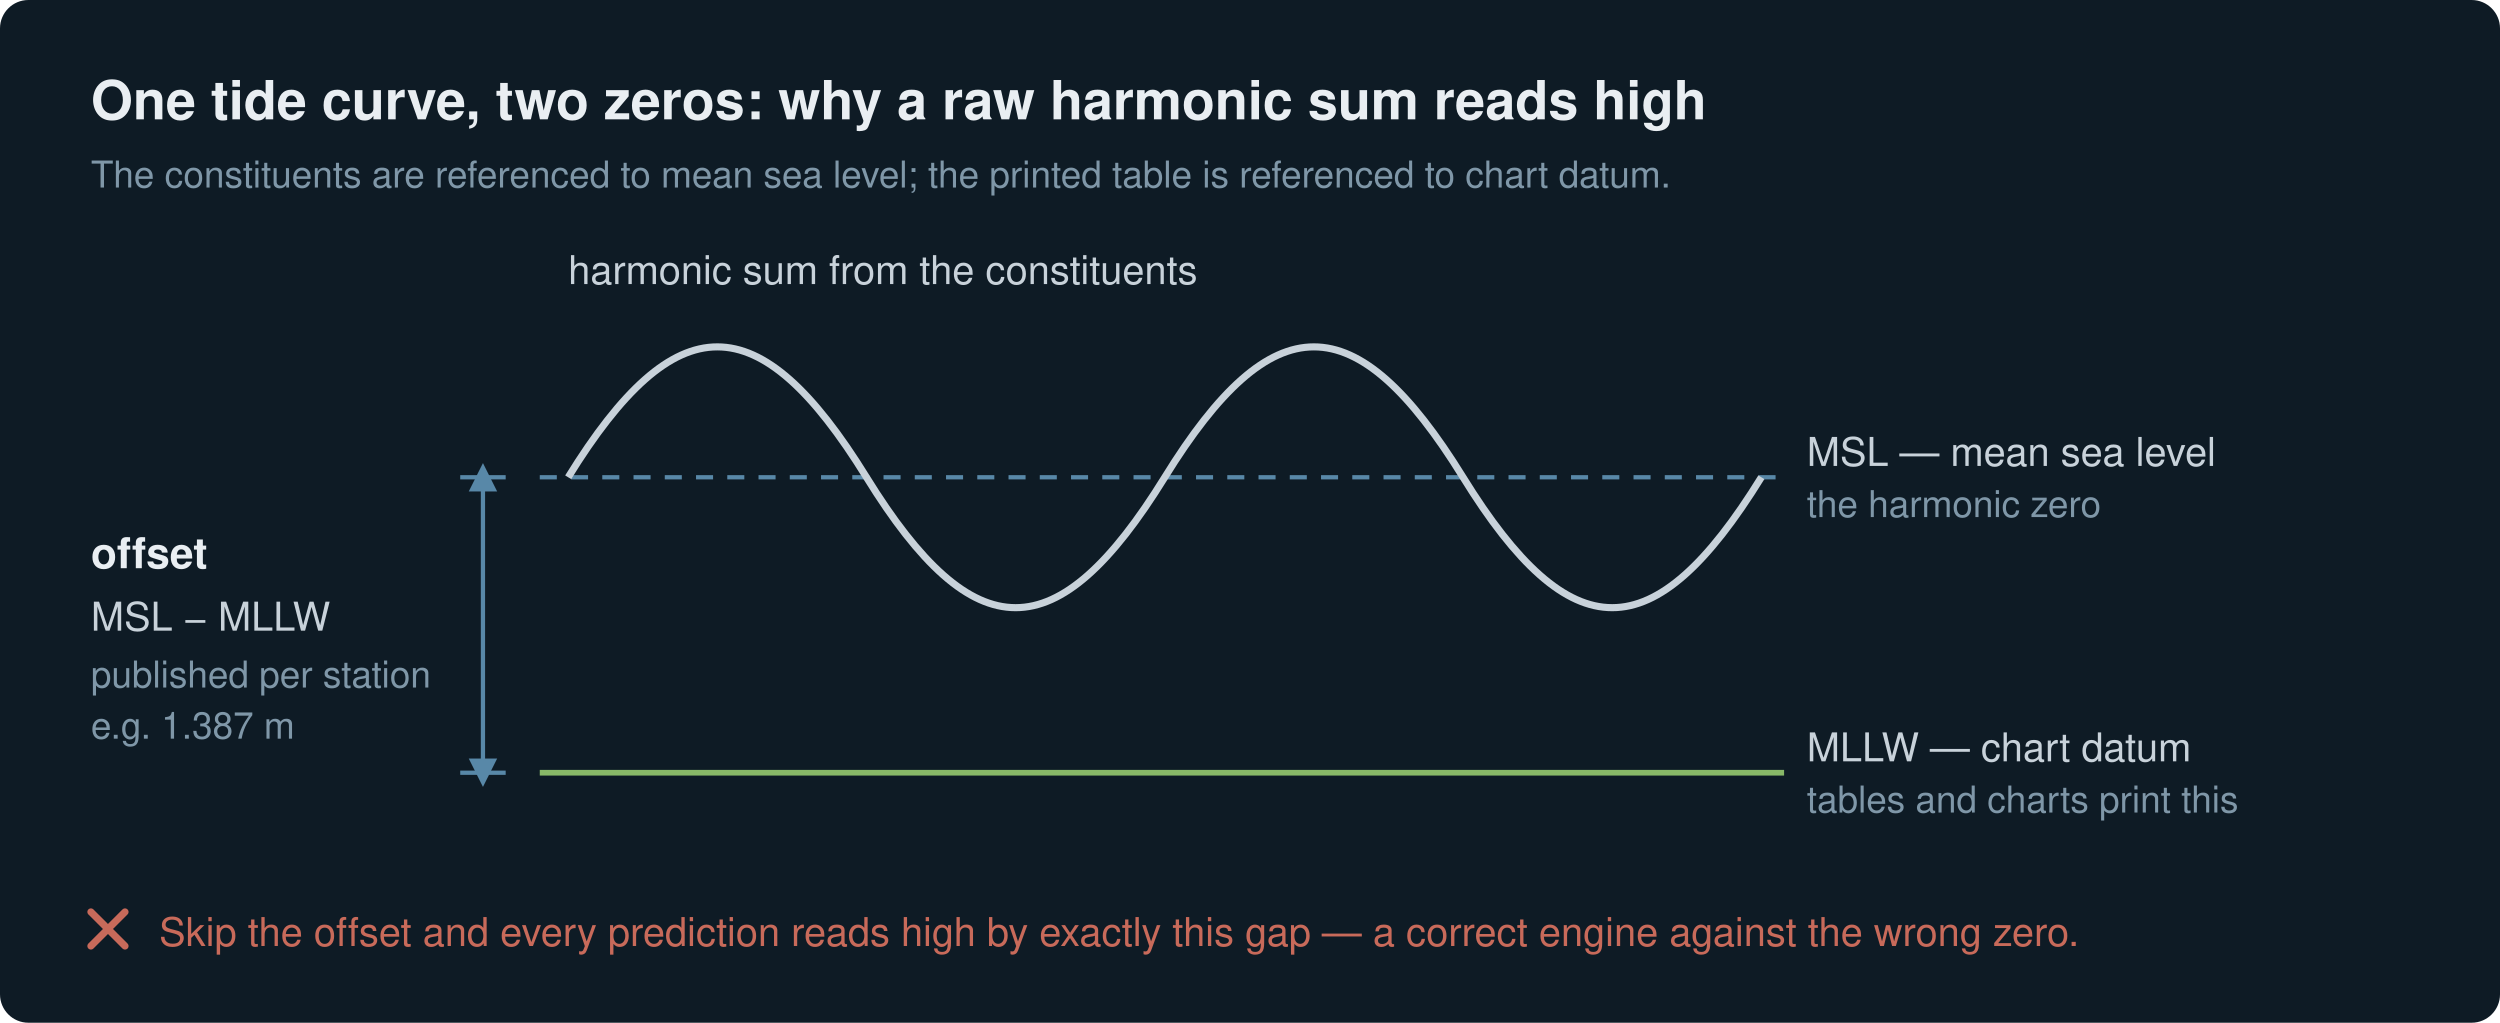
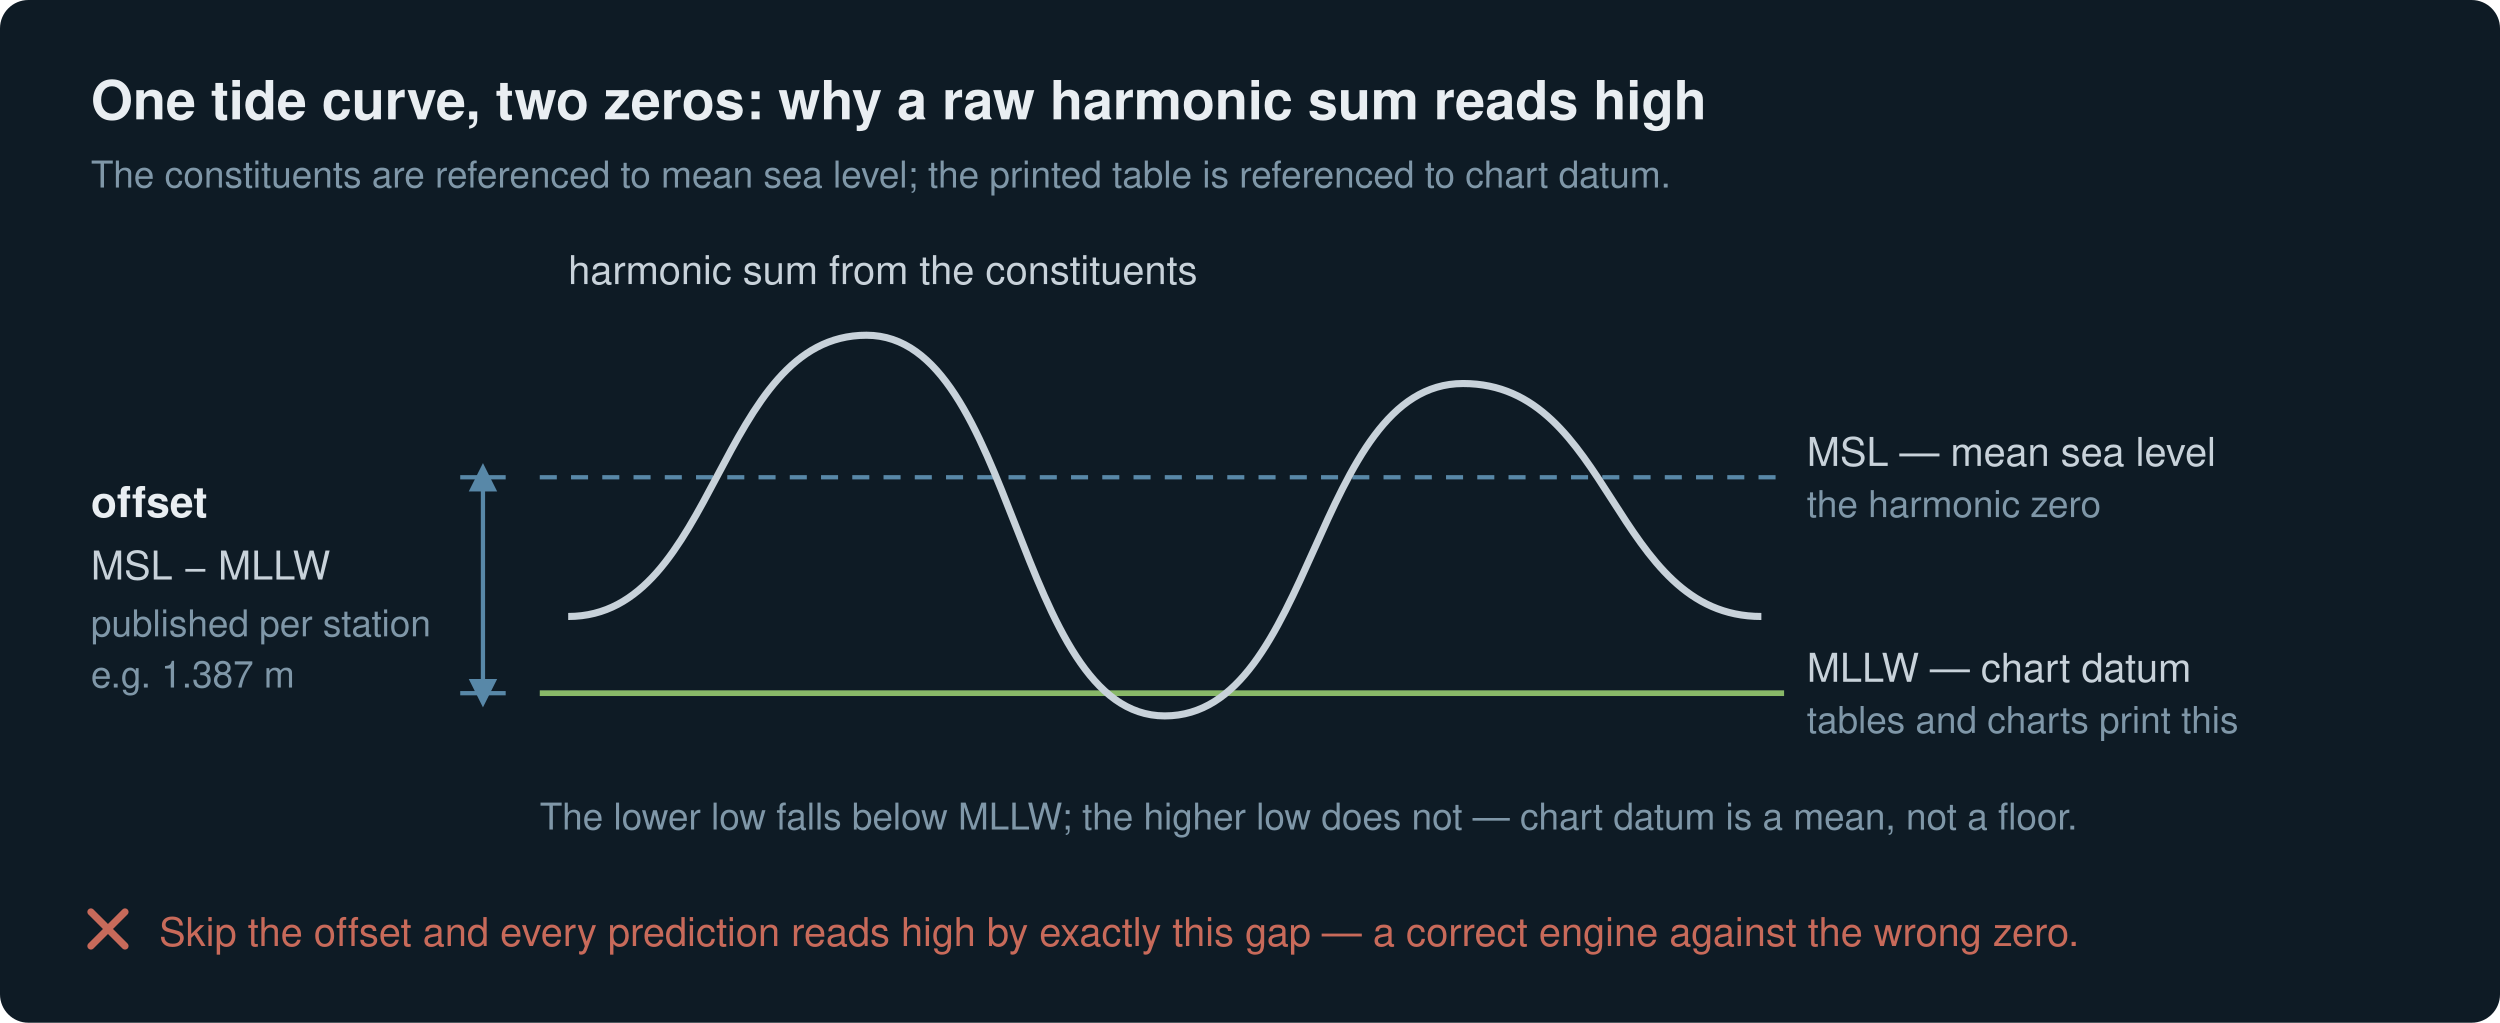
<svg xmlns="http://www.w3.org/2000/svg" width="880" height="360" viewBox="0 0 880 360" role="img" aria-label="A raw harmonic sum is referenced to mean sea level while printed tide tables use chart datum MLLW, so every unadjusted prediction reads high by exactly the published per-station MSL to MLLW offset.">
  <rect width="880" height="360" rx="10" fill="#0E1B25" />
  <g font-family="ui-sans-serif, system-ui, -apple-system, 'Segoe UI', Helvetica, Arial, sans-serif">
    <text x="32" y="42" font-size="19" font-weight="600" fill="#E9EEF2">One tide curve, two zeros: why a raw harmonic sum reads high</text>
    <text x="32" y="66" font-size="13" fill="#7F97A8">The constituents are referenced to mean sea level; the printed table is referenced to chart datum.</text>
-     <text x="32" y="200" font-size="15" font-weight="600" fill="#E9EEF2">offset</text>
-     <text x="32" y="222" font-size="14" fill="#C8D2DA">MSL − MLLW</text>
-     <text x="32" y="242" font-size="13" fill="#7F97A8">published per station</text>
-     <text x="32" y="260" font-size="13" fill="#7F97A8">e.g. 1.387 m</text>
-     <line x1="170" y1="168" x2="170" y2="272" stroke="#5888A8" stroke-width="1.5" />
+     <text x="32" y="182" font-size="15" font-weight="600" fill="#E9EEF2">offset</text>
+     <text x="32" y="204" font-size="14" fill="#C8D2DA">MSL − MLLW</text>
+     <text x="32" y="224" font-size="13" fill="#7F97A8">published per station</text>
+     <text x="32" y="242" font-size="13" fill="#7F97A8">e.g. 1.387 m</text>
+     <line x1="170" y1="168" x2="170" y2="244" stroke="#5888A8" stroke-width="1.5" />
    <path d="M170,163 l-5,10 h10 z" fill="#5888A8" />
-     <path d="M170,277 l-5,-10 h10 z" fill="#5888A8" />
+     <path d="M170,249 l-5,-10 h10 z" fill="#5888A8" />
    <line x1="162" y1="168" x2="178" y2="168" stroke="#5888A8" stroke-width="1.5" />
-     <line x1="162" y1="272" x2="178" y2="272" stroke="#5888A8" stroke-width="1.5" />
+     <line x1="162" y1="244" x2="178" y2="244" stroke="#5888A8" stroke-width="1.5" />
    <line x1="190" y1="168" x2="628" y2="168" stroke="#5888A8" stroke-width="1.5" stroke-dasharray="6 5" />
-     <line x1="190" y1="272" x2="628" y2="272" stroke="#88B868" stroke-width="2" />
-     <path d="M200,168 C237.8,106.8 267.2,106.8 305,168 C342.8,229.2 372.2,229.2 410,168 C447.8,106.8 477.2,106.8 515,168 C552.8,229.2 582.2,229.2 620,168" fill="none" stroke="#C8D2DA" stroke-width="2.5" />
+     <line x1="190" y1="244" x2="628" y2="244" stroke="#88B868" stroke-width="2" />
+     <path d="M200,217 C252.5,217 252.5,118 305,118 C357.5,118 357.5,252 410,252 C462.5,252 462.5,135 515,135 C567.5,135 567.5,217 620,217" fill="none" stroke="#C8D2DA" stroke-width="2.5" />
    <text x="200" y="100" font-size="14" fill="#C8D2DA">harmonic sum from the constituents</text>
    <text x="636" y="164" font-size="14" fill="#C8D2DA">MSL — mean sea level</text>
    <text x="636" y="182" font-size="13" fill="#7F97A8">the harmonic zero</text>
-     <text x="636" y="268" font-size="14" fill="#C8D2DA">MLLW — chart datum</text>
-     <text x="636" y="286" font-size="13" fill="#7F97A8">tables and charts print this</text>
+     <text x="636" y="240" font-size="14" fill="#C8D2DA">MLLW — chart datum</text>
+     <text x="636" y="258" font-size="13" fill="#7F97A8">tables and charts print this</text>
+     <text x="190" y="292" font-size="13" fill="#7F97A8">The lower low falls below MLLW; the higher low does not — chart datum is a mean, not a floor.</text>
    <path d="M32,321 l12,12 M44,321 l-12,12" stroke="#C86A5A" stroke-width="2.5" stroke-linecap="round" />
    <text x="56" y="333" font-size="14" fill="#C86A5A">Skip the offset and every prediction reads high by exactly this gap — a correct engine against the wrong zero.</text>
  </g>
</svg>
